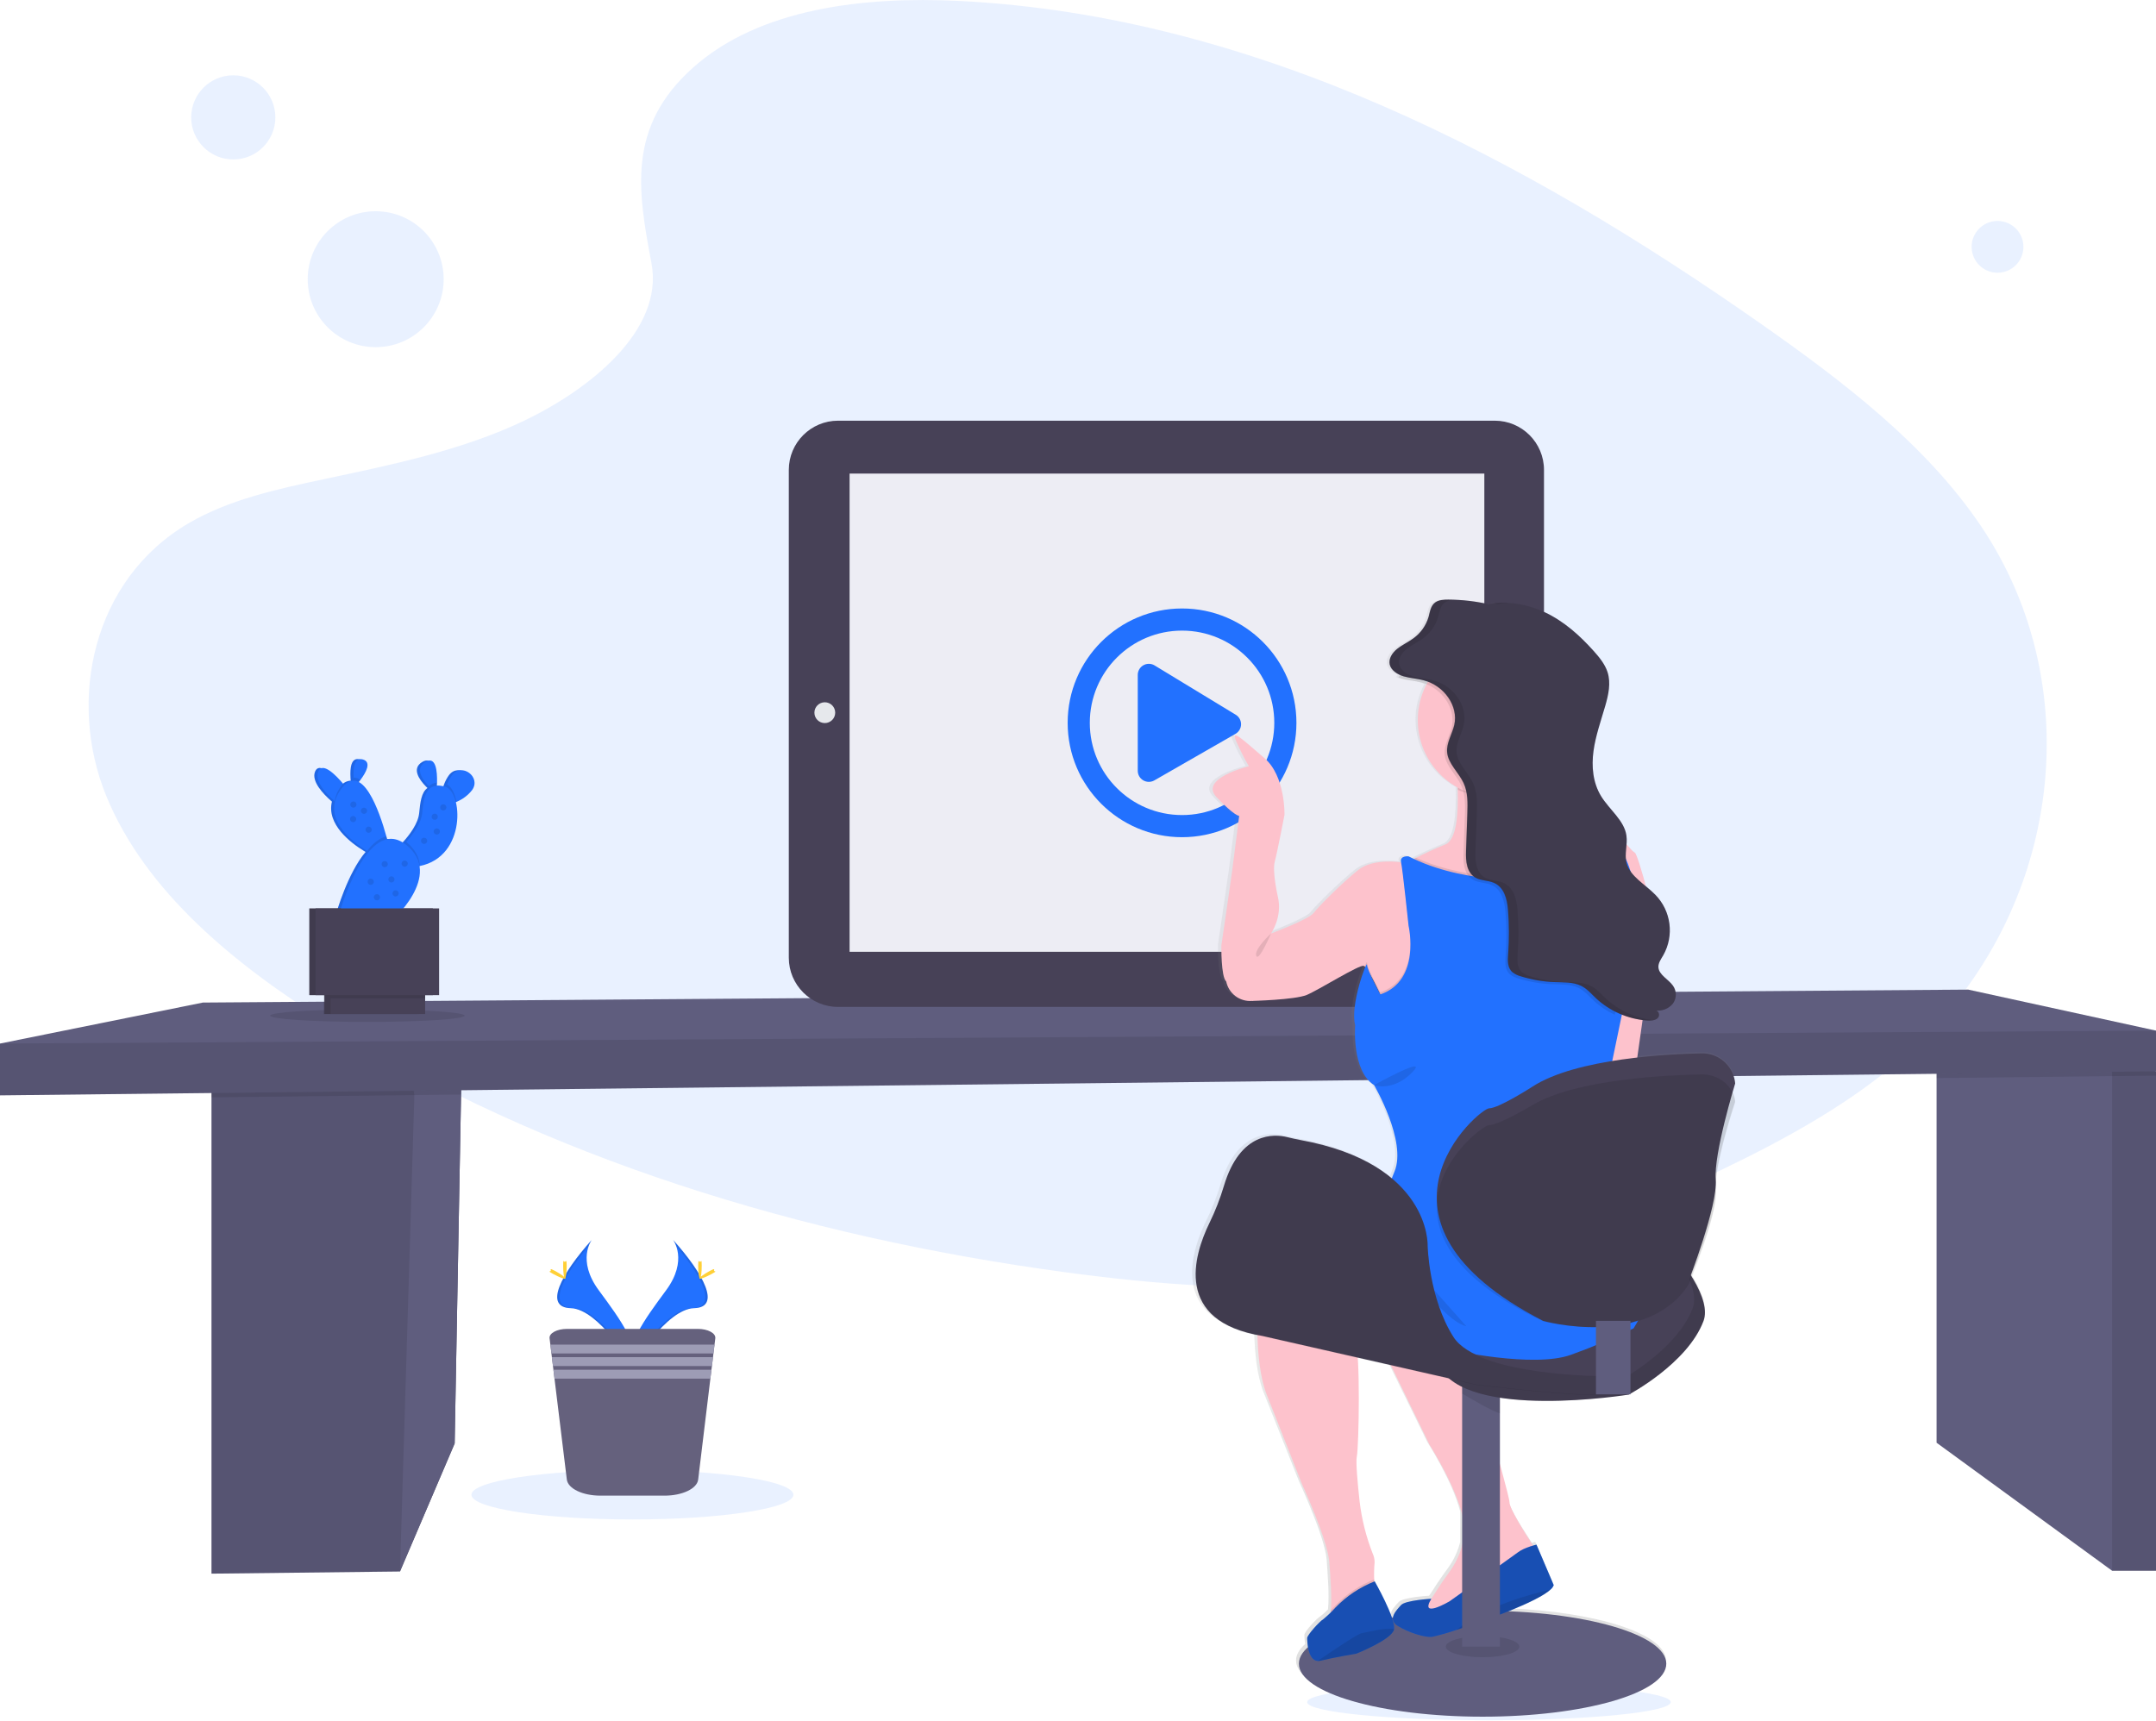
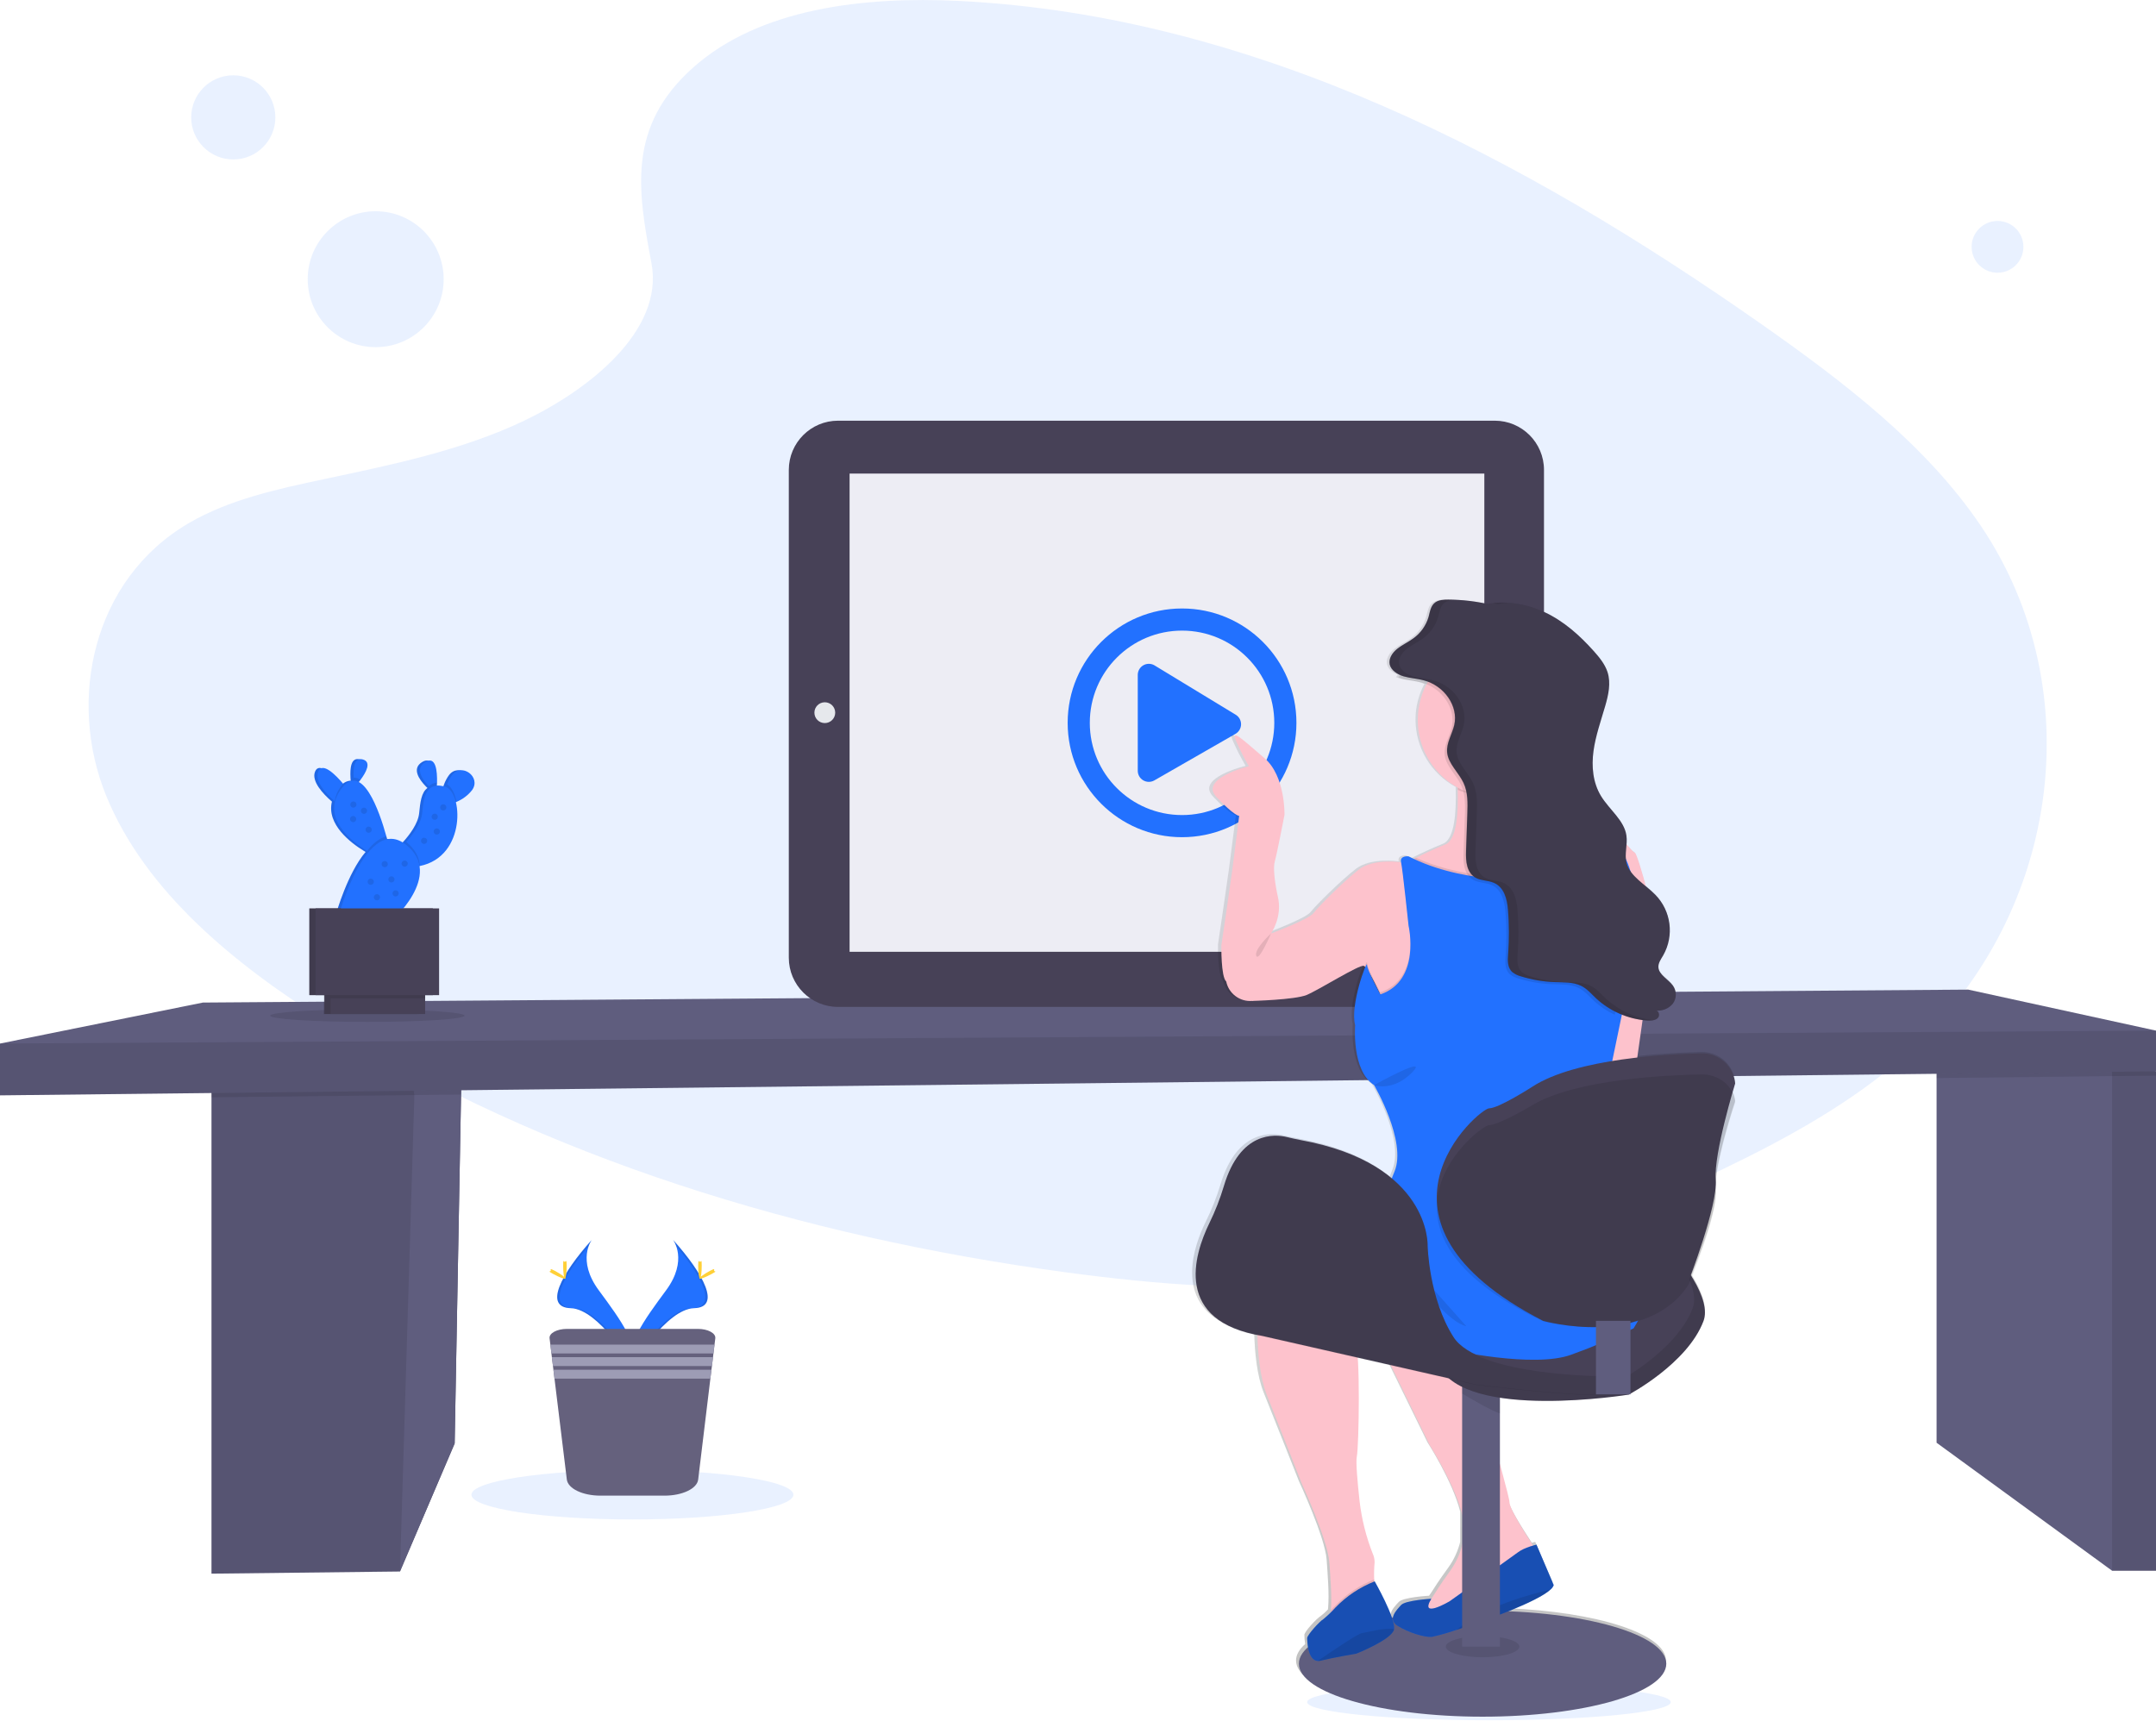
<svg xmlns="http://www.w3.org/2000/svg" id="26e08365-e7f3-4f87-b2fd-e29738693ebb" data-name="Layer 1" width="999" height="797.25" viewBox="0 0 999 797.25">
  <defs>
    <linearGradient id="c24143ca-a0c1-48a5-a3b5-0343775bf348" x1="778.67" y1="845.35" x2="778.67" y2="329.26" gradientUnits="userSpaceOnUse">
-       <stop offset="0" stop-color="gray" stop-opacity="0.25" />
-       <stop offset="0.54" stop-color="gray" stop-opacity="0.12" />
-       <stop offset="1" stop-color="gray" stop-opacity="0.1" />
+       <stop offset="0" stopColor="gray" stop-opacity="0.25" />
+       <stop offset="0.54" stopColor="gray" stop-opacity="0.12" />
+       <stop offset="1" stopColor="gray" stop-opacity="0.1" />
    </linearGradient>
  </defs>
  <path d="M421.71,82.64c30.78-27.43,79.11-33,123.09-30.84,138.16,6.87,262.87,73.56,370.74,149,39.05,27.31,77.5,56.74,102.85,94.35,51.6,76.57,36.3,182.63-35.46,245.7-24.41,21.46-54,37.91-84.39,52.5-54,25.93-112.31,46.74-173.62,52.67-43.73,4.22-88,.79-131.46-5.11C472,624.45,352.81,588,252.9,525.72c-43.82-27.33-85.13-61.3-103.19-105.52S143.21,320,188,293.8c18.51-10.82,40.64-15.71,62.3-20.3,31.89-6.76,64.29-13.42,93.06-27.15,29.72-14.19,64.92-41.63,59-73C396,139.63,391,110,421.71,82.64Z" transform="translate(-100.5 -51.37)" fill="#2271ff" opacity="0.1" />
  <circle cx="174.08" cy="129.4" r="31.5" fill="#2271ff" opacity="0.1" />
  <circle cx="108.09" cy="54.4" r="19.5" fill="#2271ff" opacity="0.1" />
  <circle cx="925.57" cy="114.4" r="12" fill="#2271ff" opacity="0.1" />
  <ellipse cx="689.92" cy="788.85" rx="84.24" ry="8.4" fill="#2271ff" opacity="0.1" />
  <polygon points="214 487.31 213.63 507.26 210.67 668.97 185.33 728.31 98 729.31 98 496.5 189.14 489.28 214 487.31" fill="#5f5d7e" />
  <polygon points="214 487.31 213.63 507.26 210.67 668.97 185.33 728.31 98 729.31 98 496.5 189.14 489.28 214 487.31" opacity="0.1" />
  <polygon points="214 487.31 213.63 507.26 210.67 668.97 185.33 728.31 192 507.64 191.98 507.5 189.14 489.28 214 487.31" fill="#5f5d7e" />
  <polygon points="189.14 489.28 214 487.31 213.63 507.26 191.98 507.5 98 508.55 98 496.5 189.14 489.28" opacity="0.1" />
  <polygon points="999 496.5 999 727.97 978.67 727.97 897.33 668.64 897.33 489.97 970 483.14 974.46 485.19 978.67 487.13 999 496.5" fill="#5f5d7e" />
  <rect x="978.67" y="485.19" width="20.33" height="242.78" opacity="0.1" />
  <polygon points="999 485.19 999 498.5 978.67 498.73 897.33 499.63 897.33 489.97 970 483.14 974.46 485.19 978.67 487.13 978.67 485.19 999 485.19" opacity="0.1" />
  <polygon points="999 477.64 999 496.5 0 507.64 0 483.64 94 464.64 912 458.64 999 477.64" fill="#5f5d7e" />
  <polygon points="999 477.64 999 496.5 0 507.64 0 483.64 999 477.64" opacity="0.1" />
  <rect x="365.5" y="194.97" width="349.92" height="271.69" rx="22.82" ry="22.82" fill="#474157" />
  <rect x="393.66" y="219.48" width="294.12" height="221.63" fill="#ededf4" />
  <circle cx="382.18" cy="330.29" r="4.82" fill="#e6e8ec" />
  <circle cx="700.81" cy="330.81" r="7.95" fill="#e6e8ec" />
  <path d="M672.93,382.52l-37.61-22.86a5.14,5.14,0,0,0-7.63,4.48V408.6a5.14,5.14,0,0,0,7.63,4.48l37.61-21.58A5.15,5.15,0,0,0,672.93,382.52Zm28.28,3.85a53,53,0,1,0-53,53A53,53,0,0,0,701.21,386.37Zm-95.74,0a42.74,42.74,0,1,1,42.74,42.74A42.73,42.73,0,0,1,605.47,386.37Z" transform="translate(-100.5 -51.37)" fill="#2271ff" />
  <path d="M904.38,560.51a12.5,12.5,0,0,0-1.13-3.52c.76-2.59,1.25-4.18,1.25-4.18s0-.38-.12-1a15.35,15.35,0,0,0-15.55-12.88c-6,.11-17.38.51-30,1.93.72-5.05,1.58-11.09,2.48-17.31l1.65.18c.38,0,.78,0,1.18.06h.53a5.44,5.44,0,0,0,3.66-1.12,2.16,2.16,0,0,0-.67-3.54,8.92,8.92,0,0,0,7.83-3.28,7,7,0,0,0,0-8.14c-2.11-3-6.58-5-6.82-8.53-.13-2,1.21-3.8,2.26-5.57a23.27,23.27,0,0,0-3.67-27.95,54.76,54.76,0,0,0-4.44-3.95c-2.2-8.08-4.5-15.3-5.18-15.53-.88-.29-2.39-2.19-3.83-3.82a18.4,18.4,0,0,0-.07-4.13c-1.06-7-8-12-11.82-18.18s-4.51-13.75-3.53-20.83,3.45-13.93,5.46-20.84c1.5-5.13,2.75-10.58,1.07-15.67-1.19-3.63-3.78-6.77-6.45-9.72-6.41-7.09-13.8-13.73-22.92-18a45.55,45.55,0,0,0-20.29-4.34h-.07l-1.1.06-.78.05-.78.08-.83.08h0c-.85.11-1.69.24-2.53.41a87.31,87.31,0,0,0-18.55-2.08h-.81a9.5,9.5,0,0,0-5.3,1.25c-2.22,1.55-2.5,4.33-3.17,6.75a18.73,18.73,0,0,1-7.2,10c-2.39,1.72-5.2,3-7.48,4.8s-4.06,4.5-3.45,7.16c.51,2.23,2.59,3.89,5,4.9-.29.36-.59.71-.87,1.08.47.19,1,.36,1.43.5,3,.89,6.23,1,9.27,1.81a20.31,20.31,0,0,1,2.46.83,35.12,35.12,0,0,0-4.11,16.52,35.59,35.59,0,0,0,18.62,31.22c0,.34,0,.67,0,1,.31,10.44-.48,23.14-5.82,25.29s-10.45,4.58-13.6,6.15l-1,.53c-.83-.38-1.66-.78-2.47-1.2,0,0-4.25-.5-3.51,2.74,0,0-12.85-2-19.9,3.49s-18.62,16.95-20.89,19.94S688,483.54,688,483.54s5.53-7.73,3.14-17.2c0,0-2.64-11.42-1.38-16s4.53-21.58,4.53-21.58.46-17.94-9.33-26.17-16.6-15-12.82-7a111.46,111.46,0,0,0,5.54,10.71s-23.41,5.56-15.1,14.24,10.57,8.69,10.57,8.69-2.77,21.43-3.28,25.42-5,34.39-5,34.39-.25,14.46,2.27,16.7c0,0,1.65,9.31,12.08,9,0,0,19.88-.5,25.42-2.74s24.66-14.21,26.68-13.46a1.15,1.15,0,0,1,.39.26,2.83,2.83,0,0,1,.3.3c-2,4.43-6.74,19.47-4.72,26.86,0,0-1.76,20.93,8.81,27.66,0,0,15.35,25.92,9.56,39.87-.46,1.13-.87,2.17-1.25,3.18-8.79-7.29-22.2-14-42.68-17.71-2.09-.38-4.17-.84-6.23-1.34-5.82-1.41-21.83-2.7-29.45,22.61a111.36,111.36,0,0,1-6.76,17.12c-3,6.07-6.33,14.77-6.4,23.4-.17,12.1,6.08,24.09,28.76,28.49.25,9,1.28,19.72,4.36,27.43,6.29,15.7,16.36,41.12,16.36,41.12s12.08,25.92,12.84,36.38c.49,6.85,1.21,15.83.71,22,0,.38-.06.74-.1,1.1a26.52,26.52,0,0,1-3.38,3.07c-1.76,1-7.55,7.23-7.55,8.72a26.64,26.64,0,0,0,.38,4.26c-2.74,2.39-4.24,5-4.24,7.6,0,13.52,38.37,24.48,85.7,24.48s85.69-11,85.69-24.48c0-12.34-32-22.54-73.58-24.22,8.67-3.46,16.37-7.09,19.56-10a4.68,4.68,0,0,0,1.51-2.06l-8.05-18.69s-.63.14-1.56.41l-.56-.84c-3.58-5.45-10.47-16.31-10.47-19.26,0-1.09-1.82-8.06-4.46-17.61V698c26.26,4,60.1-1.44,60.1-1.44l.15-.08h.66v-.36c4.55-2.52,27.31-15.85,34.06-33.53,2-5.16-.49-12.55-5.44-20.45,3.46-8.59,12-30.78,11.15-39.63,0-.47-.06-1-.06-1.52a26.12,26.12,0,0,0,.1-2.72c1-13,9-36.75,9-36.75S904.48,561.11,904.38,560.51Zm-170-57.76c1.82,3.2,3.77,7.29,4.54,8.95h0S736.26,506.8,734.43,502.75Zm1.9,280.1-.19.07,0-1a59.38,59.38,0,0,1,.19-7.82,9.16,9.16,0,0,0-.86-4.06,96,96,0,0,1-6.13-24.13c-1-8.72-1.83-18.23-1.31-20.65.78-3.71,1.42-31.81.45-45.66l15.48,3.48,18,36.7s11.58,17.92,15.17,32.06V766a34.6,34.6,0,0,1-5.41,11.74c-2.39,3.27-4.72,6.58-6.88,10-.66,1.06-1.39,2.15-2.12,3.17-.24,0-12.07.69-14.08,2.91-1.24,1.37-3.4,3.53-3.76,5.7l-.51.08C742,792.69,736.33,782.85,736.33,782.85Z" transform="translate(-100.5 -51.37)" fill="url(#c24143ca-a0c1-48a5-a3b5-0343775bf348)" />
  <path d="M812.43,770l-4,13-17,14.75-25,7.18s-11.75-6.43-7.75-7.68c1.11-.35,2.43-1.62,3.77-3.28-1.4,5.1,9.73-1.47,9.73-1.47s28.75-20.5,31.75-22.75a22.61,22.61,0,0,1,6.4-2.93C811.58,768.77,812.43,770,812.43,770Z" transform="translate(-100.5 -51.37)" opacity="0.1" />
  <path d="M812.43,770l-4,13-17,14.75-25,7.18s-11.75-6.43-7.75-7.68c1.11-.35,2.43-1.62,3.77-3.28a50,50,0,0,0,3.34-4.82c2.14-3.44,4.46-6.76,6.83-10a36,36,0,0,0,6.31-16.61c1.75-13.75-16-41.5-16-41.5l-32.25-66.25,45,5.5s24.25,83.25,24.25,87.25c0,3,6.84,13.85,10.4,19.32C811.58,768.77,812.43,770,812.43,770Z" transform="translate(-100.5 -51.37)" fill="#fdc2cc" />
  <ellipse cx="686.97" cy="771.05" rx="85.12" ry="24.55" fill="#5f5d7e" />
  <path d="M820.43,786a4.8,4.8,0,0,1-1.5,2.07c-6.18,5.67-29.29,14.1-43.57,18.68A101.11,101.11,0,0,1,763.93,810c-3.5.25-10.75-2-15.75-5.07s-.5-7.43,1.52-9.68,14-2.92,14-2.92c-5.75,9.57,8.49,1.17,8.49,1.17s28.75-20.5,31.75-22.75,8.5-3.5,8.5-3.5Z" transform="translate(-100.5 -51.37)" fill="#2271ff" />
  <path d="M820.43,786a4.8,4.8,0,0,1-1.5,2.07c-6.18,5.67-29.29,14.1-43.57,18.68A101.11,101.11,0,0,1,763.93,810c-3.5.25-10.75-2-15.75-5.07s-.5-7.43,1.52-9.68,14-2.92,14-2.92c-5.75,9.57,8.49,1.17,8.49,1.17s28.75-20.5,31.75-22.75,8.5-3.5,8.5-3.5Z" transform="translate(-100.5 -51.37)" opacity="0.3" />
  <path d="M818.93,788.09c-6.18,5.67-29.29,14.1-43.57,18.68C788.3,795.81,810,790.08,818.93,788.09Z" transform="translate(-100.5 -51.37)" opacity="0.1" />
  <ellipse cx="686.97" cy="763.14" rx="17.03" ry="4.91" opacity="0.1" />
  <rect x="677.5" y="633.64" width="17.5" height="129.5" fill="#5f5d7e" />
  <path d="M795.5,691.43v15c-3.5-1.08-11.49-5.63-17.5-9.21V685h3.65Z" transform="translate(-100.5 -51.37)" opacity="0.1" />
  <path d="M754.27,628.63s57.78-14.87,72.16-26,70.85,41.24,63.39,61-34.62,34.07-34.62,34.07-75.11,12.22-87.9-13.27S754.27,628.63,754.27,628.63Z" transform="translate(-100.5 -51.37)" fill="#474157" />
  <path d="M754.27,628.63s57.78-14.87,72.16-26,70.85,41.24,63.39,61-34.62,34.07-34.62,34.07-75.11,12.22-87.9-13.27S754.27,628.63,754.27,628.63Z" transform="translate(-100.5 -51.37)" opacity="0.1" />
  <path d="M749.27,622.63s57.78-14.87,72.16-26,70.85,41.24,63.39,61-34.62,34.07-34.62,34.07-75.11,12.22-87.9-13.27S749.27,622.63,749.27,622.63Z" transform="translate(-100.5 -51.37)" fill="#474157" />
  <path d="M695.68,486.27,689.43,484s5.5-7.75,3.13-17.25c0,0-2.63-11.46-1.38-16.1s4.5-21.65,4.5-21.65.46-18-9.27-26.25-16.48-15-12.73-7a111.4,111.4,0,0,0,5.5,10.75s-23.25,5.57-15,14.29,10.5,8.71,10.5,8.71-2.75,21.5-3.25,25.5-5,34.5-5,34.5-.25,14.5,2.25,16.75a11.31,11.31,0,0,0,12,9C682.46,515.22,703.68,491.77,695.68,486.27Z" transform="translate(-100.5 -51.37)" fill="#fdc2cc" />
  <path d="M846.68,440.27v14L832.18,459l-24.7,18.18L800.93,482l-29.25-11.75-18.5-19.5s.9-.49,2.46-1.3l1-.53c3.13-1.57,8.06-4,13.51-6.17s6.09-14.89,5.78-25.37l0-1c-.25-7.35-1-13.36-1-13.36s3.05-.58,7.49-1.24c12.31-1.83,35.28-4.3,33.26,3.24a17.37,17.37,0,0,0,0,7.79c.06.28.12.57.19.85,2.08,9.09,8.52,18.61,8.52,18.61l20,7.2.56.2Z" transform="translate(-100.5 -51.37)" fill="#fdc2cc" />
  <path d="M846.68,444.52v-4.25a14,14,0,0,1,4.75,0c1.75.5,5.07,5.75,6.57,6.25s10.68,34.75,9.68,37.75S857.23,555,857.23,555l-19.05,21-3.75-57.75L846.68,484Z" transform="translate(-100.5 -51.37)" fill="#fdc2cc" />
  <path d="M747.93,601.77s-17.41,3.75-15.2,9.25,11.95,5.75,11.95,5.75Z" transform="translate(-100.5 -51.37)" fill="#fdc2cc" />
  <path d="M772.18,490.72l-13.25,28.55-15.75,11.5L740.43,513s-5.32-11.75-7.61-13.74a1.15,1.15,0,0,0-.39-.26c-2-.75-21,11.25-26.5,13.5s-25.25,2.75-25.25,2.75L689.43,484s17.5-6.5,19.75-9.5,13.75-14.5,20.75-20S749.7,451,749.7,451l.2.08,3.28,1.42,9.5,23.25Z" transform="translate(-100.5 -51.37)" fill="#fdc2cc" />
  <path d="M737.43,775.52a59.64,59.64,0,0,0-.19,7.84c.07,2.79.19,5.16.19,5.16l-5.75,12s-19.75,6.5-16.5,3.75c1.13-.95,1.71-3.42,2-6.69.49-6.18-.22-15.19-.71-22.06-.75-10.5-12.75-36.5-12.75-36.5s-10-25.5-16.25-41.25-4-44.25-4-44.25,1-21.5,5.5-28,22-8.75,22-8.75L719.18,644s6.75,25.5,9.25,29.25,1.75,48.5.75,53.25c-.51,2.43.35,12,1.31,20.72a97.31,97.31,0,0,0,6.08,24.2A9.24,9.24,0,0,1,737.43,775.52Z" transform="translate(-100.5 -51.37)" fill="#fdc2cc" />
  <path d="M737.43,788.52l-5.75,12s-19.75,6.5-16.5,3.75c1.13-.95,1.71-3.42,2-6.69.71-.71,1.47-1.49,2.25-2.29a50.49,50.49,0,0,1,17.85-11.93h0C737.31,786.15,737.43,788.52,737.43,788.52Z" transform="translate(-100.5 -51.37)" opacity="0.1" />
  <path d="M746.45,806.38a.59.59,0,0,1,0,.14c-1,4.75-17.5,11.25-17.5,11.25s-10.5,1.75-16.5,3.25a4.15,4.15,0,0,1-1.41.13c-4.63-.35-4.84-9.26-4.84-10.63s5.75-7.75,7.5-8.75a53.63,53.63,0,0,0,5.56-5.33,51.6,51.6,0,0,1,18.22-12.17h0S747.25,801.45,746.45,806.38Z" transform="translate(-100.5 -51.37)" fill="#2271ff" />
  <path d="M746.45,806.38a.59.59,0,0,1,0,.14c-1,4.75-17.5,11.25-17.5,11.25s-10.5,1.75-16.5,3.25a4.15,4.15,0,0,1-1.41.13c-4.63-.35-4.84-9.26-4.84-10.63s5.75-7.75,7.5-8.75a53,53,0,0,0,5.64-5.41,50.57,50.57,0,0,1,17.86-12l.28-.11S747.25,801.45,746.45,806.38Z" transform="translate(-100.5 -51.37)" opacity="0.3" />
  <path d="M746.45,806.38a.59.59,0,0,1,0,.14c-1,4.75-17.5,11.25-17.5,11.25s-10.5,1.75-16.5,3.25a4.15,4.15,0,0,1-1.41.13c5.44-3.73,18.63-12.68,20.41-12.88S742,805.55,746.45,806.38Z" transform="translate(-100.5 -51.37)" opacity="0.1" />
  <path d="M815.91,413.66c-6.18,5.09-11.86,4.36-20.49,4.36-6.24,0-14.35,2.19-19.46-.62-.21-7.81-1-14.38-1-14.38s43.5-8.25,40.75,2A18.18,18.18,0,0,0,815.91,413.66Z" transform="translate(-100.5 -51.37)" opacity="0.1" />
  <path d="M828.93,385.06a35.75,35.75,0,0,1-35.75,35.75c-.92,0-1.84,0-2.74-.1h0a35.75,35.75,0,1,1,38.5-35.65Z" transform="translate(-100.5 -51.37)" fill="#fdc2cc" />
  <path d="M762.68,475.77l9.5,15-13.25,28.55-15.75,11.5L740.43,513s-5.32-11.75-7.61-13.74c.66-1.61,1.11-2.35,1.11-1.76,0,2.5,6.15,13.75,6.15,13.75,19-6.5,13.1-31.75,13.1-31.75s-2.36-22.5-3.28-28.42l3.28,1.42Z" transform="translate(-100.5 -51.37)" opacity="0.1" />
  <path d="M846.68,440.27v14L832.18,459l-24.7,18.18L800.93,482l-29.25-11.75-18.5-19.5s.9-.49,2.46-1.3l1-.53c12.87,5.85,26.8,8,36.75,8.77a111,111,0,0,0,13.76.31C844.82,452,845.94,442.9,845,439.67Z" transform="translate(-100.5 -51.37)" opacity="0.1" />
  <path d="M857.43,667a280.29,280.29,0,0,1-29,12.25c-17.25,6.25-55.25-2-60-3.25s-41.25-15.75-55.25-21.25-17.5-1-20.75-1.5-5.5-6.75-6-8.5,9-17,14.25-24.75,21-6.25,23.25-6.75,18,0,18,0-1-5,4.75-19-9.5-40-9.5-40c-10.5-6.75-8.75-27.75-8.75-27.75-2.5-9.25,5.5-30.5,5.5-28s6.15,13.75,6.15,13.75c19-6.5,13.1-31.75,13.1-31.75s-2.75-26.25-3.48-29.5,3.48-2.75,3.48-2.75q1.22.63,2.46,1.2c13.16,6.2,27.56,8.46,37.78,9.24a111,111,0,0,0,13.76.31c45.67-7.37,37.58-19.12,37.28-19.54l2.22.79c16.5,12,11.5,51.75,11.5,51.75L852,521.67l-4.59,22.1s16.25,98.5,17.75,103.5S857.43,667,857.43,667Z" transform="translate(-100.5 -51.37)" fill="#2271ff" />
  <path d="M735.68,622c-1,.75-12.25,24-4,30.5S735.68,622,735.68,622Z" transform="translate(-100.5 -51.37)" opacity="0.1" />
  <path d="M743.68,625.27c.25.75,23.5,37.75,36.25,40.75Z" transform="translate(-100.5 -51.37)" opacity="0.1" />
  <path d="M799.69,332.48l-3.72.79a25.07,25.07,0,0,1,3.14-.93Z" transform="translate(-100.5 -51.37)" opacity="0.1" />
  <path d="M855.71,492l-7,29.65a36.22,36.22,0,0,1-9.72-6.51c-2.23-2.12-4.23-4.55-7.1-5.94-3.69-1.79-8.14-1.55-12.33-1.7a59.32,59.32,0,0,1-15.42-2.64,10.88,10.88,0,0,1-4-1.94c-2.38-2.1-2.22-5.49-2-8.45a129.57,129.57,0,0,0,.15-17.29c-.06-1.08-.14-2.16-.23-3.24-.4-4.83-1.7-10.43-6.64-12.5-2.54-1-5.57-.92-8-2.13a6.61,6.61,0,0,1-1-.62c-3.6-2.52-3.93-7.57-3.79-11.82q.32-8.76.61-17.53a50.94,50.94,0,0,0-.19-8.65h0a19.21,19.21,0,0,0-1.56-5.52c-2.17-4.64-6.69-8.51-7.5-13.41a5.43,5.43,0,0,1-.09-.69c-.42-4.38,2.34-8.46,3.31-12.77,1.94-8.67-4.58-18.17-14.17-20.66-3-.78-6.22-.93-9.21-1.82a14.79,14.79,0,0,1-1.41-.5c7.24-9.66,19.65-16,33.74-16,22.33,0,40.44,16,40.44,35.75,0,11.2-5.83,21.19-14.94,27.75.06.28.13.57.21.85,2.35,9.09,9.64,18.61,9.64,18.61l22.64,7.2,2.52.8C861.37,452.27,855.71,492,855.71,492Z" transform="translate(-100.5 -51.37)" opacity="0.1" />
  <path d="M868,520.72c-.22,0-.43-.05-.64-.09A1.33,1.33,0,0,1,868,520.72Z" transform="translate(-100.5 -51.37)" opacity="0.1" />
  <path d="M790.68,331.49a86,86,0,0,0-19.08-2.23c-2.09,0-4.33.11-6,1.26-2.21,1.55-2.49,4.35-3.15,6.77a18.78,18.78,0,0,1-7.15,10c-2.37,1.73-5.16,3-7.43,4.82s-4,4.52-3.43,7.18S748,364,751,364.85s6.19,1,9.21,1.82c9.59,2.49,16.1,12,14.16,20.65-1,4.31-3.73,8.39-3.31,12.77.49,5.23,5.32,9.26,7.59,14.11,2.07,4.42,1.93,9.38,1.77,14.16l-.61,17.54c-.16,4.62.24,10.18,4.8,12.44,2.44,1.2,5.48,1.07,8,2.13,4.94,2.06,6.24,7.67,6.64,12.49a129.1,129.1,0,0,1,.08,20.53c-.23,3-.39,6.35,2,8.45a10.72,10.72,0,0,0,4,1.94,59.32,59.32,0,0,0,15.42,2.64c4.2.16,8.64-.08,12.33,1.7,2.87,1.39,4.87,3.83,7.1,5.94a39.24,39.24,0,0,0,23.18,10.15c1.85.16,3.95.12,5.24-1.07s.53-3.76-1.31-3.61a8.89,8.89,0,0,0,8.42-3.22,7.1,7.1,0,0,0,0-8.17c-2.09-3-6.53-5-6.77-8.56-.13-2,1.2-3.81,2.24-5.59a23.51,23.51,0,0,0-3.64-28c-4.69-4.85-11.72-8.53-13.36-14.75-1.09-4.16.56-8.53-.07-12.76-1-7-7.93-12-11.74-18.24s-4.48-13.79-3.51-20.89,3.43-14,5.43-20.9c1.49-5.15,2.72-10.62,1.06-15.73-1.19-3.63-3.75-6.78-6.41-9.75-6.37-7.11-13.7-13.77-22.76-18s-20.1-5.87-29.72-2.74" transform="translate(-100.5 -51.37)" fill="#474157" />
  <path d="M790.68,331.49a86,86,0,0,0-19.08-2.23c-2.09,0-4.33.11-6,1.26-2.21,1.55-2.49,4.35-3.15,6.77a18.78,18.78,0,0,1-7.15,10c-2.37,1.73-5.16,3-7.43,4.82s-4,4.52-3.43,7.18S748,364,751,364.85s6.19,1,9.21,1.82c9.59,2.49,16.1,12,14.16,20.65-1,4.31-3.73,8.39-3.31,12.77.49,5.23,5.32,9.26,7.59,14.11,2.07,4.42,1.93,9.38,1.77,14.16l-.61,17.54c-.16,4.62.24,10.18,4.8,12.44,2.44,1.2,5.48,1.07,8,2.13,4.94,2.06,6.24,7.67,6.64,12.49a129.1,129.1,0,0,1,.08,20.53c-.23,3-.39,6.35,2,8.45a10.72,10.72,0,0,0,4,1.94,59.32,59.32,0,0,0,15.42,2.64c4.2.16,8.64-.08,12.33,1.7,2.87,1.39,4.87,3.83,7.1,5.94a39.24,39.24,0,0,0,23.18,10.15c1.85.16,3.95.12,5.24-1.07s.53-3.76-1.31-3.61a8.89,8.89,0,0,0,8.42-3.22,7.1,7.1,0,0,0,0-8.17c-2.09-3-6.53-5-6.77-8.56-.13-2,1.2-3.81,2.24-5.59a23.51,23.51,0,0,0-3.64-28c-4.69-4.85-11.72-8.53-13.36-14.75-1.09-4.16.56-8.53-.07-12.76-1-7-7.93-12-11.74-18.24s-4.48-13.79-3.51-20.89,3.43-14,5.43-20.9c1.49-5.15,2.72-10.62,1.06-15.73-1.19-3.63-3.75-6.78-6.41-9.75-6.37-7.11-13.7-13.77-22.76-18s-20.1-5.87-29.72-2.74" transform="translate(-100.5 -51.37)" opacity="0.1" />
  <path d="M737.18,554.27s8.5,3.25,17.5-5.75S737.18,554.27,737.18,554.27Z" transform="translate(-100.5 -51.37)" opacity="0.1" />
  <g opacity="0.1">
    <path d="M794.44,331.34a35.56,35.56,0,0,1,5-.63,37.93,37.93,0,0,0-7,.22Z" transform="translate(-100.5 -51.37)" />
    <path d="M844.58,514.16c-2.24-2.11-4.23-4.55-7.11-5.94-3.68-1.78-8.13-1.54-12.33-1.7a59,59,0,0,1-15.42-2.64,10.72,10.72,0,0,1-4-1.94c-2.38-2.1-2.21-5.48-2-8.45a129.1,129.1,0,0,0-.08-20.53c-.41-4.82-1.7-10.43-6.65-12.49-2.53-1.06-5.56-.93-8-2.13-4.56-2.26-5-7.82-4.81-12.44q.31-8.77.61-17.53c.17-4.79.3-9.75-1.77-14.17-2.27-4.85-7.1-8.87-7.59-14.11-.41-4.37,2.35-8.46,3.32-12.77,1.94-8.67-4.58-18.16-14.17-20.65-3-.78-6.22-.94-9.21-1.82s-5.89-2.78-6.51-5.5,1.15-5.36,3.42-7.19,5.06-3.09,7.44-4.82a18.71,18.71,0,0,0,7.14-10c.67-2.42,1-5.21,3.15-6.77a8,8,0,0,1,4.1-1.2c-.89,0-1.78-.05-2.66-.05-2.09,0-4.33.11-6,1.25-2.21,1.56-2.49,4.35-3.15,6.77a18.78,18.78,0,0,1-7.15,10c-2.37,1.73-5.16,3-7.43,4.82s-4,4.52-3.43,7.19,3.53,4.61,6.52,5.5,6.19,1,9.21,1.82c9.59,2.49,16.1,12,14.16,20.65-1,4.31-3.73,8.4-3.31,12.77.49,5.24,5.32,9.26,7.59,14.11,2.07,4.42,1.94,9.38,1.77,14.17q-.31,8.76-.61,17.53c-.16,4.62.24,10.18,4.8,12.44,2.44,1.2,5.48,1.07,8,2.13,4.94,2.06,6.24,7.67,6.64,12.49a129.1,129.1,0,0,1,.08,20.53c-.23,3-.39,6.35,2,8.45a10.72,10.72,0,0,0,4,1.94,58.91,58.91,0,0,0,15.42,2.64c4.2.16,8.64-.08,12.33,1.7,2.87,1.39,4.87,3.83,7.11,5.94a39.18,39.18,0,0,0,23.17,10.15,10.71,10.71,0,0,0,3.35-.13A39.11,39.11,0,0,1,844.58,514.16Z" transform="translate(-100.5 -51.37)" />
  </g>
  <path d="M689.43,484s-8,7.34-6.83,10.34S689.43,484,689.43,484Z" transform="translate(-100.5 -51.37)" opacity="0.1" />
  <path d="M696.85,578.35c-5.77-1.41-21.68-2.71-29.25,22.68a112.32,112.32,0,0,1-6.71,17.17c-7.26,14.91-16.64,45.57,24.61,52.32l99,22.5s53,6.5,56.5,4,3-8,3-8-58.5,0-70-18-12-42.5-12-42.5,1.44-37.83-59-48.82C701,579.32,698.9,578.85,696.85,578.35Z" transform="translate(-100.5 -51.37)" fill="#474157" />
  <path d="M696.85,578.52c-5.77-1.41-21.68-2.71-29.25,22.69a112.32,112.32,0,0,1-6.71,17.17c-7.26,14.9-16.64,45.56,24.61,52.31l99,22.5s53,6.5,56.5,4,3-8,3-8-58.5,0-70-18-12-42.5-12-42.5,1.44-37.83-59-48.82C701,579.49,698.9,579,696.85,578.52Z" transform="translate(-100.5 -51.37)" opacity="0.1" />
  <path d="M904.38,552.48a15.29,15.29,0,0,0-15.45-12.92c-14.24.26-58.07,2.16-78.43,15.46,0,0-15.5,10-20,10s-65.5,52,25,98.5c0,0,48.5,13.8,67.5-18.6,0,0,13.5-34.8,12.5-46.85s9-44.55,9-44.55S904.48,553.13,904.38,552.48Z" transform="translate(-100.5 -51.37)" fill="#474157" />
  <path d="M904.38,561.24c-1.14-7-7.8-12.06-15.45-11.93-14.24.24-58.07,2-78.43,14.27,0,0-15.5,9.23-20,9.23s-65.5,48,25,90.93c0,0,48.5,12.74,67.5-17.17,0,0,13.5-32.13,12.5-43.25s9-41.12,9-41.12S904.48,561.84,904.38,561.24Z" transform="translate(-100.5 -51.37)" opacity="0.1" />
  <rect x="739.5" y="612.14" width="16" height="34.07" fill="#5f5d7e" />
  <ellipse cx="170.24" cy="470.71" rx="45.04" ry="2.89" opacity="0.1" />
  <path d="M308.54,410.62a17.18,17.18,0,0,0-2.28,4.29c-.14.38-.28.8-.42,1.21a3.69,3.69,0,0,0-.79-.27,11.34,11.34,0,0,0-3.57-.31c0-.46.06-1,.07-1.46.15-5.27-.47-12.62-5.5-9.51-4.82,3-1.38,8,1.73,11.21l.8.78c-2.84,2-3.38,6.73-3.85,11.64s-4.64,10.29-7.41,13.34c-.28.31-.53.59-.78.85a10.11,10.11,0,0,0-8.05-2.07c-.11-.43-.24-.88-.37-1.36-2.24-8.08-6.89-22.09-12.82-25.16l.78-1c2.52-3.3,5.36-8.19,1.17-9.45s-4.57,4.25-4.34,8.37c0,.52.08,1,.12,1.46a6.17,6.17,0,0,0-4.38,2.14l-.65-.76c-3.4-4-9.63-10.37-11.52-5.56-1.76,4.48,3.73,10.29,7.59,13.66l.24.21C251.72,433.4,263,442,269.12,445.72l.79.48c-8.4,9.9-13.59,28.45-13.59,28.45l23.52,4.2s15.6-13.45,13.6-26.09l.16,0c15.59-3.12,19.13-19.74,16.7-29.61l.28-.11a17.74,17.74,0,0,0,7.22-5.46C322.16,411.51,313,404.67,308.54,410.62Z" transform="translate(-100.5 -51.37)" fill="#2271ff" />
  <path d="M308.54,410.62a17.18,17.18,0,0,0-2.28,4.29c-.14.38-.28.8-.42,1.21a3.69,3.69,0,0,0-.79-.27,11.34,11.34,0,0,0-3.57-.31c0-.46.06-1,.07-1.46.15-5.27-.47-12.62-5.5-9.51-4.82,3-1.38,8,1.73,11.21l.8.78c-2.84,2-3.38,6.73-3.85,11.64s-4.64,10.29-7.41,13.34c-.28.31-.53.59-.78.85a10.11,10.11,0,0,0-8.05-2.07c-.11-.43-.24-.88-.37-1.36-2.24-8.08-6.89-22.09-12.82-25.16l.78-1c2.52-3.3,5.36-8.19,1.17-9.45s-4.57,4.25-4.34,8.37c0,.52.08,1,.12,1.46a6.17,6.17,0,0,0-4.38,2.14l-.65-.76c-3.4-4-9.63-10.37-11.52-5.56-1.76,4.48,3.73,10.29,7.59,13.66l.24.21C251.72,433.4,263,442,269.12,445.72l.79.48c-8.4,9.9-13.59,28.45-13.59,28.45l23.52,4.2s15.6-13.45,13.6-26.09l.16,0c15.59-3.12,19.13-19.74,16.7-29.61l.28-.11a17.74,17.74,0,0,0,7.22-5.46C322.16,411.51,313,404.67,308.54,410.62Z" transform="translate(-100.5 -51.37)" opacity="0.1" />
  <path d="M261.72,417.4,259,425.45s-1.53-1.08-3.46-2.78c-3.86-3.37-9.35-9.18-7.59-13.66,1.89-4.81,8.12,1.54,11.52,5.56C260.81,416.16,261.72,417.4,261.72,417.4Z" transform="translate(-100.5 -51.37)" fill="#2271ff" />
  <path d="M267.52,412.81a38.89,38.89,0,0,1-2.68,3.15,42.22,42.22,0,0,1-.49-4.23c-.23-4.12.21-9.59,4.34-8.37S270,409.51,267.52,412.81Z" transform="translate(-100.5 -51.37)" fill="#2271ff" />
  <path d="M303,414.08c-.08,2.65-.34,4.76-.34,4.76a34,34,0,0,1-3.43-3.06c-3.11-3.23-6.55-8.21-1.73-11.21C302.52,401.46,303.14,408.81,303,414.08Z" transform="translate(-100.5 -51.37)" fill="#2271ff" />
  <path d="M319.24,417.55A17.74,17.74,0,0,1,312,423a20.18,20.18,0,0,1-2.42.87l-3.24-4.55a33.05,33.05,0,0,1,1.34-4.42,17.18,17.18,0,0,1,2.28-4.29C314.46,404.67,323.6,411.51,319.24,417.55Z" transform="translate(-100.5 -51.37)" fill="#2271ff" />
  <path d="M259.44,414.57c1.37,1.59,2.28,2.83,2.28,2.83L259,425.45s-1.53-1.08-3.46-2.78a15.75,15.75,0,0,1,3.1-7.07C258.88,415.23,259.17,414.88,259.44,414.57Z" transform="translate(-100.5 -51.37)" opacity="0.1" />
  <path d="M267.52,412.81a38.89,38.89,0,0,1-2.68,3.15,42.22,42.22,0,0,1-.49-4.23A5.46,5.46,0,0,1,267.52,412.81Z" transform="translate(-100.5 -51.37)" opacity="0.1" />
  <path d="M281,444.77l-6.84,3s-1.49-.72-3.64-2.06c-7.19-4.43-21.64-15.56-11.95-28.68s17.77,10.42,20.95,21.92C280.53,442.4,281,444.77,281,444.77Z" transform="translate(-100.5 -51.37)" fill="#2271ff" />
  <path d="M299.22,415.78a5.57,5.57,0,0,1,3.77-1.7c-.08,2.65-.34,4.76-.34,4.76A34,34,0,0,1,299.22,415.78Z" transform="translate(-100.5 -51.37)" opacity="0.1" />
  <path d="M312,423a20.18,20.18,0,0,1-2.42.87l-3.24-4.55a33.05,33.05,0,0,1,1.34-4.42C309.79,416.14,311.33,419.17,312,423Z" transform="translate(-100.5 -51.37)" opacity="0.1" />
  <path d="M295,452.73l-1.15.2c-22.93,3.49-7.56-8.88-7.56-8.88s1-.95,2.43-2.51c2.77-3.05,6.93-8.4,7.41-13.34.72-7.43,1.55-14.4,10.32-12.35C315.1,417.86,316.75,448.38,295,452.73Z" transform="translate(-100.5 -51.37)" fill="#2271ff" />
  <rect x="150.3" y="458.44" width="43.81" height="11.52" fill="#474157" />
  <rect x="143.34" y="421" width="57.24" height="40.2" fill="#474157" />
  <rect x="149.88" y="458.44" width="43.81" height="11.52" opacity="0.1" />
  <rect x="143.16" y="421.01" width="57.24" height="40.2" opacity="0.1" />
  <rect x="153.18" y="458.44" width="43.81" height="11.52" fill="#474157" />
  <path d="M279.56,439c1,3.44,1.48,5.81,1.48,5.81l-6.84,3s-1.49-.72-3.64-2.06C273.24,442.32,276.26,439.75,279.56,439Z" transform="translate(-100.5 -51.37)" opacity="0.1" />
  <path d="M295,452.73l-1.15.2c-22.93,3.49-7.56-8.88-7.56-8.88s1-.95,2.43-2.51C293,445,294.81,448.83,295,452.73Z" transform="translate(-100.5 -51.37)" opacity="0.1" />
  <path d="M257.76,474.65s12.84-46,30.85-31.8-7.33,36-7.33,36Z" transform="translate(-100.5 -51.37)" fill="#2271ff" />
  <circle cx="163.74" cy="372.87" r="1.44" opacity="0.1" />
  <circle cx="163.62" cy="379.6" r="1.44" opacity="0.1" />
  <circle cx="205.39" cy="374.19" r="1.44" opacity="0.1" />
  <circle cx="171.78" cy="408.64" r="1.44" opacity="0.1" />
  <circle cx="202.39" cy="385.36" r="1.44" opacity="0.1" />
  <circle cx="187.51" cy="400.24" r="1.44" opacity="0.1" />
  <circle cx="168.66" cy="375.75" r="1.44" opacity="0.1" />
  <circle cx="201.43" cy="378.52" r="1.44" opacity="0.1" />
  <circle cx="196.51" cy="389.68" r="1.44" opacity="0.1" />
  <circle cx="181.38" cy="407.56" r="1.44" opacity="0.1" />
  <circle cx="178.26" cy="400.48" r="1.44" opacity="0.1" />
  <circle cx="170.82" cy="384.52" r="1.44" opacity="0.1" />
  <rect x="153.18" y="458.44" width="43.81" height="4.21" opacity="0.1" />
  <rect x="146.22" y="421" width="57.24" height="40.2" fill="#474157" />
  <circle cx="183.3" cy="414.04" r="1.44" opacity="0.1" />
  <circle cx="174.66" cy="415.84" r="1.44" opacity="0.1" />
  <path d="M412.39,626s7.13,9.33-3.29,23.41-19,26-15.56,34.76c0,0,15.74-26.16,28.55-26.52S426.48,641.74,412.39,626Z" transform="translate(-100.5 -51.37)" fill="#2271ff" />
  <path d="M412.39,626a11.49,11.49,0,0,1,1.46,2.92c12.49,14.68,19.15,28.38,7.14,28.73C409.8,658,396.38,678,393.16,683c.11.39.24.78.38,1.15,0,0,15.74-26.16,28.55-26.52S426.48,641.74,412.39,626Z" transform="translate(-100.5 -51.37)" opacity="0.1" />
  <path d="M425.65,637.9c0,3.28-.37,5.94-.82,5.94s-.82-2.66-.82-5.94.46-1.74.91-1.74S425.65,634.61,425.65,637.9Z" transform="translate(-100.5 -51.37)" fill="#ffd037" />
  <path d="M430.2,641.82c-2.88,1.57-5.39,2.52-5.61,2.12s1.94-2,4.83-3.57,1.74-.43,2,0S433.09,640.25,430.2,641.82Z" transform="translate(-100.5 -51.37)" fill="#ffd037" />
  <path d="M374.7,626s-7.13,9.33,3.29,23.41,19,26,15.55,34.76c0,0-15.73-26.16-28.54-26.52S360.61,641.74,374.7,626Z" transform="translate(-100.5 -51.37)" fill="#2271ff" />
  <path d="M374.7,626a11.49,11.49,0,0,0-1.46,2.92c-12.49,14.68-19.15,28.38-7.14,28.73C377.29,658,390.71,678,393.93,683a11.1,11.1,0,0,1-.39,1.15S377.81,658,365,657.66,360.61,641.74,374.7,626Z" transform="translate(-100.5 -51.37)" opacity="0.1" />
  <path d="M361.44,637.9c0,3.28.37,5.94.82,5.94s.82-2.66.82-5.94-.46-1.74-.91-1.74S361.44,634.61,361.44,637.9Z" transform="translate(-100.5 -51.37)" fill="#ffd037" />
  <path d="M356.89,641.82c2.88,1.57,5.39,2.52,5.61,2.12s-1.94-2-4.83-3.57-1.74-.43-2,0S354,640.25,356.89,641.82Z" transform="translate(-100.5 -51.37)" fill="#ffd037" />
  <ellipse cx="293.04" cy="692.74" rx="74.6" ry="11.45" fill="#2271ff" opacity="0.1" />
  <path d="M431.94,671.61l-.36,2.91-.5,4.12-.2,1.71-.51,4.12-.21,1.72-.5,4.11L424,737.1c-.51,4.18-7.34,7.43-15.57,7.43H378.71c-8.24,0-15-3.25-15.56-7.43l-5.72-46.8-.5-4.11-.21-1.72-.51-4.12-.2-1.71-.5-4.12-.36-2.91c-.29-2.36,3.4-4.36,8.07-4.36h60.66C428.53,667.25,432.23,669.25,431.94,671.61Z" transform="translate(-100.5 -51.37)" fill="#65617d" />
  <polygon points="331.08 623.15 330.58 627.26 255.51 627.26 255.01 623.15 331.08 623.15" fill="#9d9cb5" />
  <polygon points="330.38 628.98 329.88 633.1 256.22 633.1 255.71 628.98 330.38 628.98" fill="#9d9cb5" />
  <polygon points="329.66 634.81 329.16 638.93 256.93 638.93 256.43 634.81 329.66 634.81" fill="#9d9cb5" />
</svg>
